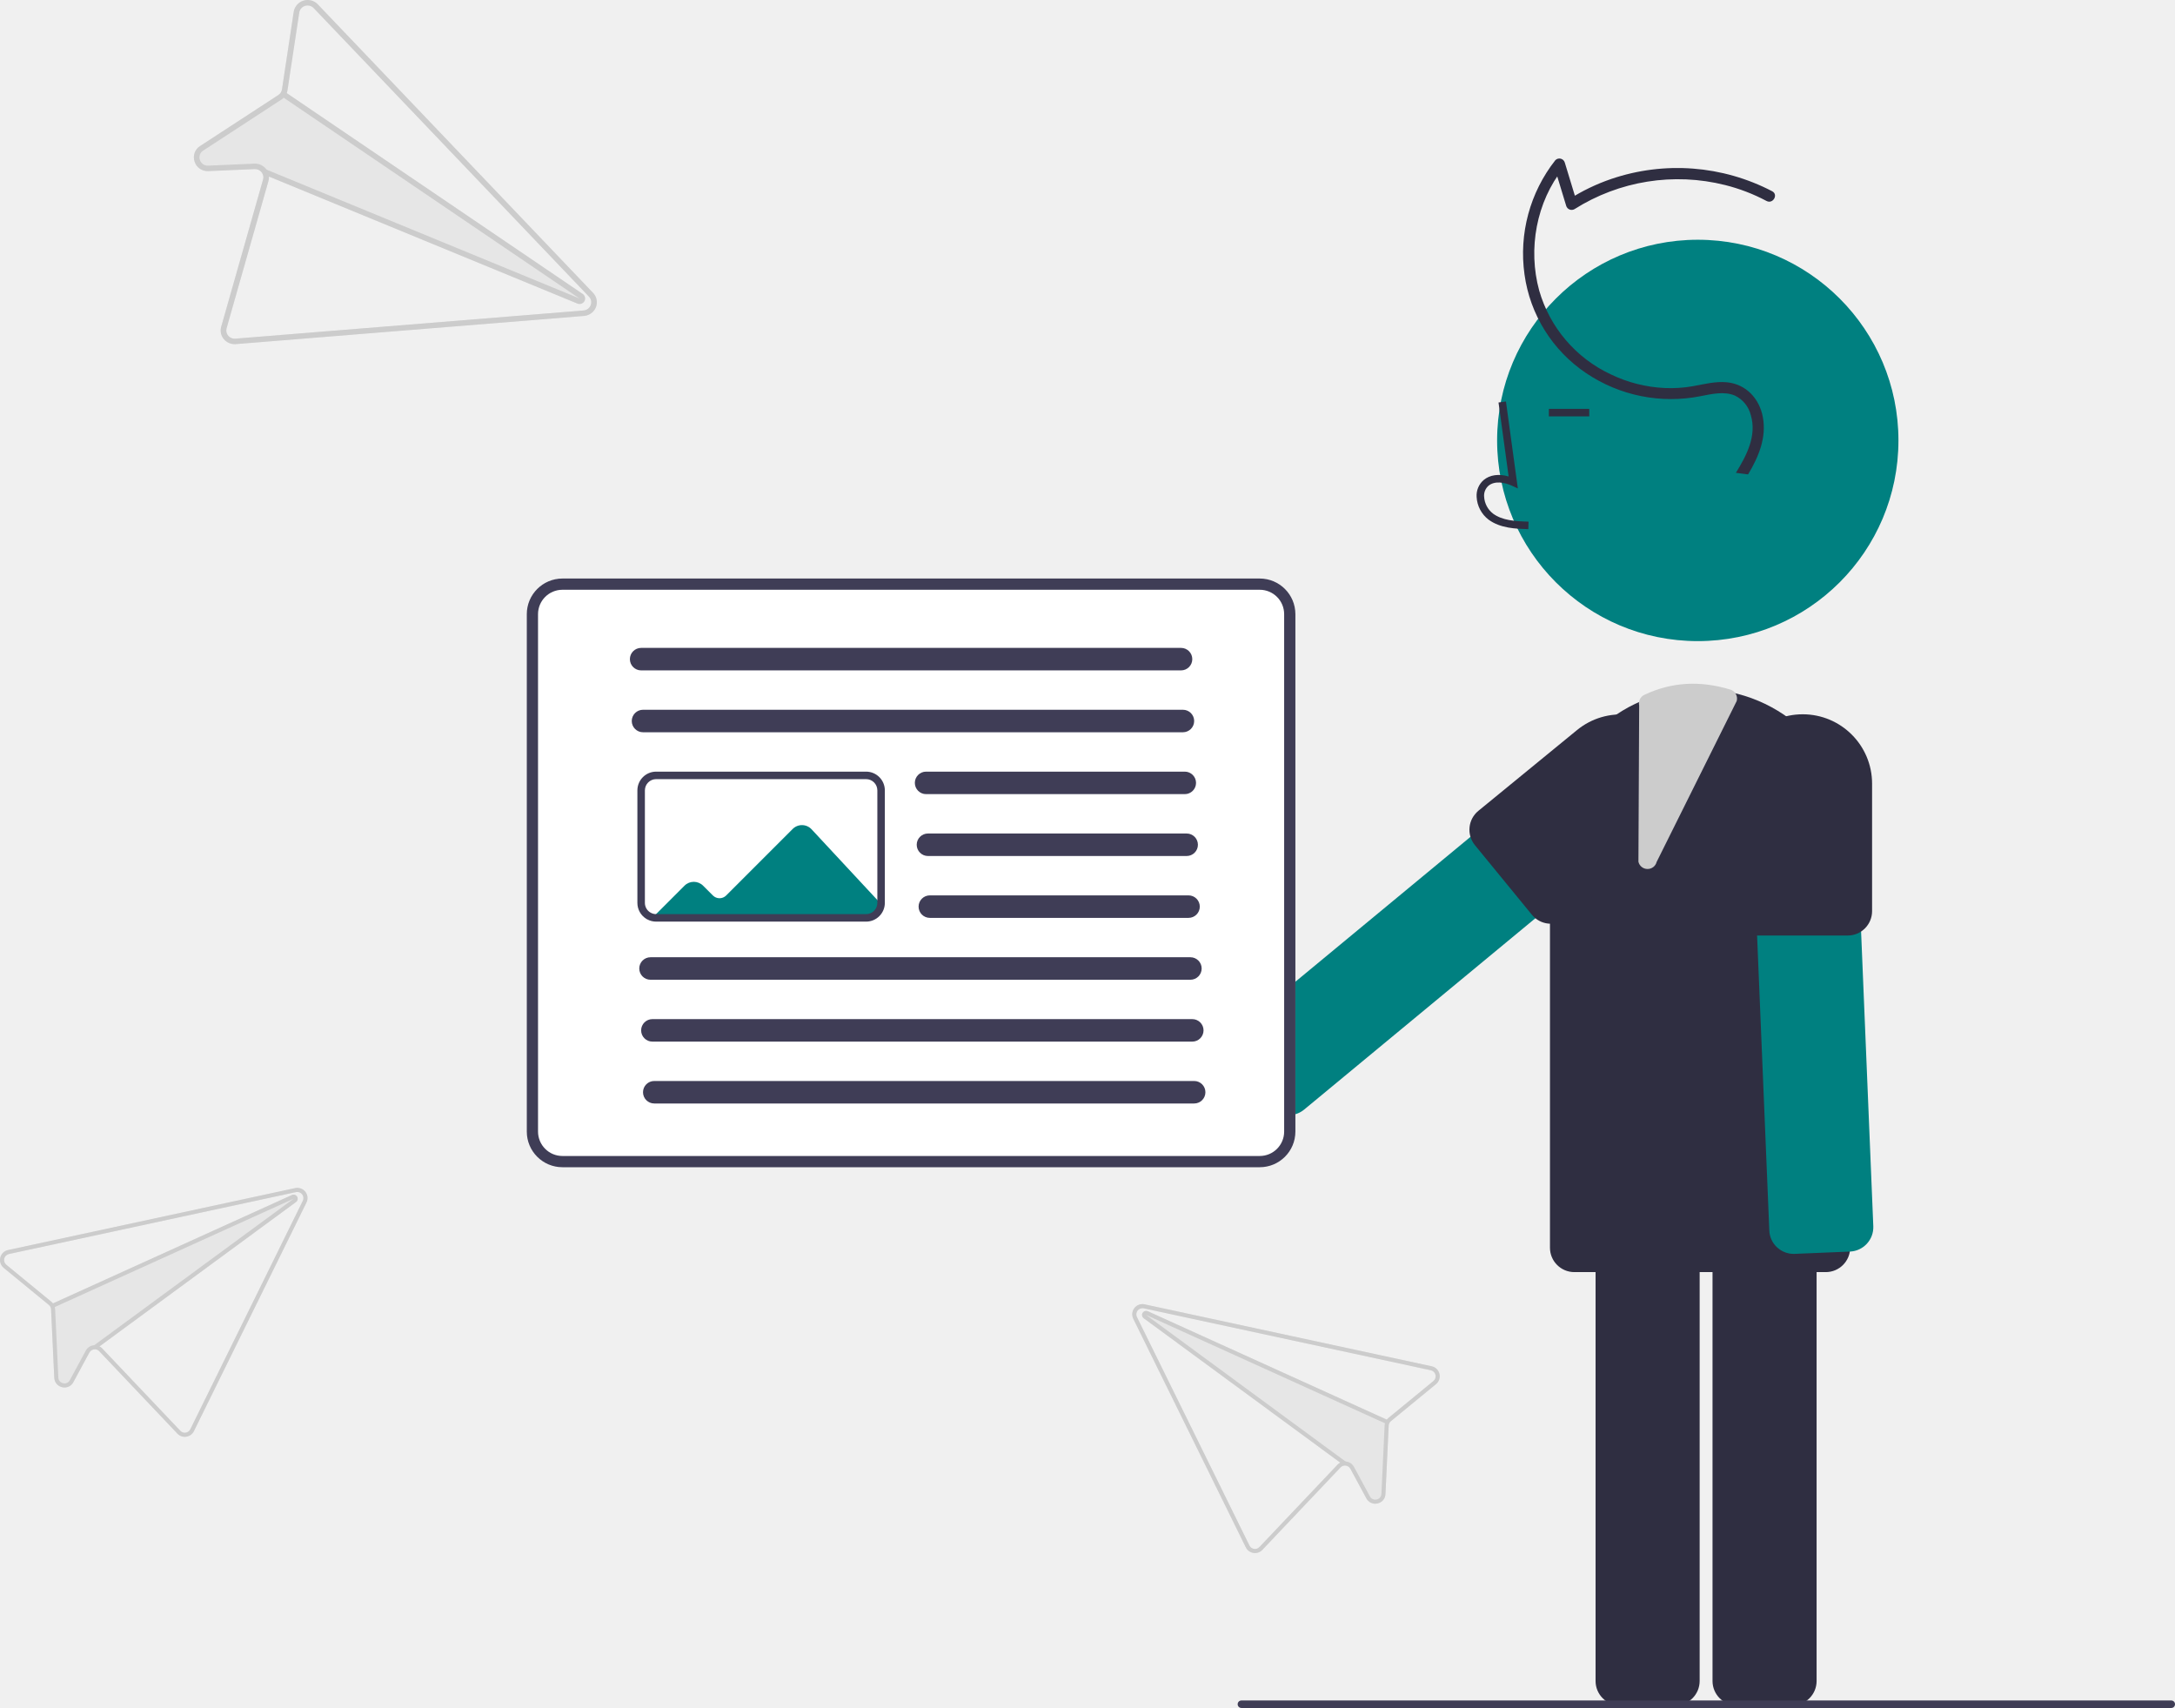
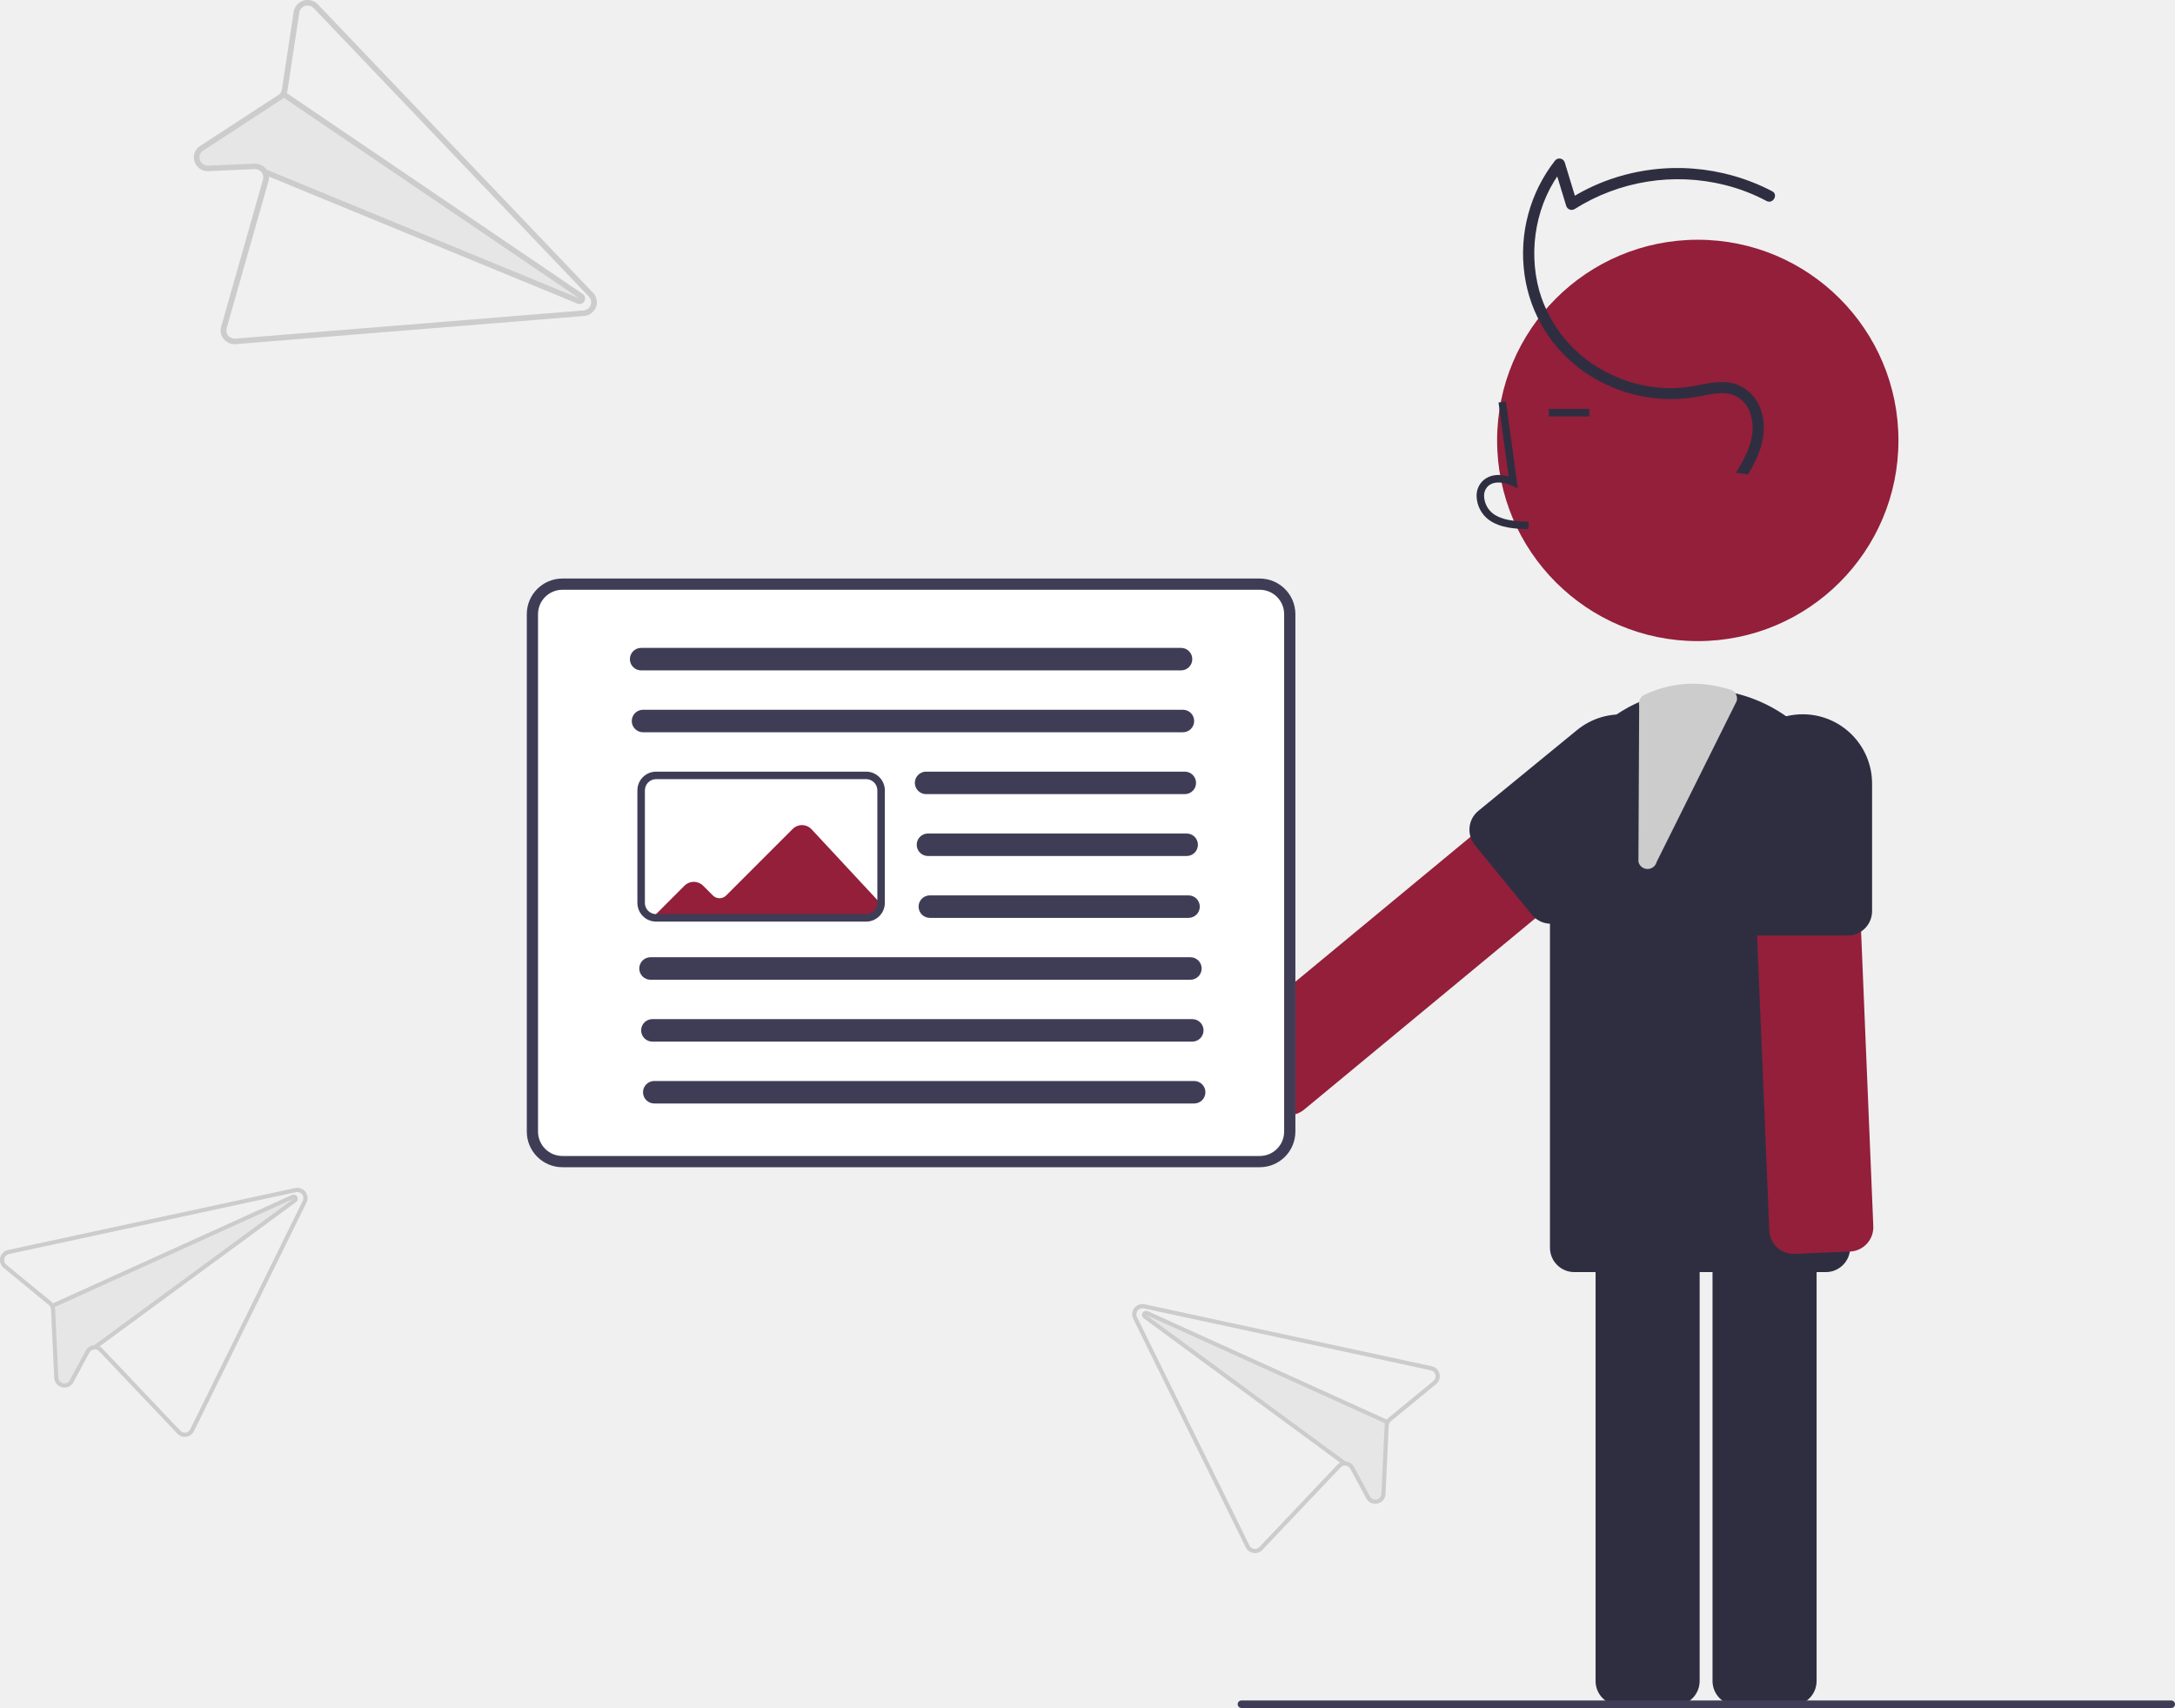
<svg xmlns="http://www.w3.org/2000/svg" width="580.101" height="455.488" viewBox="0 0 580.101 455.488" data-src="https://cdn.undraw.co/illustrations/news_nz1p.svg" role="img" artist="Katerina Limpitsouni" source="https://undraw.co/">
-   <circle cx="452.82" cy="117.456" r="53.519" fill="#008080" />
+   <circle cx="452.82" cy="117.456" r="53.519" fill="#931f3a" />
  <path d="M766.702,670.558V547.543a6.508,6.508,0,0,1,6.5-6.5h14.759a6.508,6.508,0,0,1,6.5,6.5V670.558a6.508,6.508,0,0,1-6.5,6.5H773.202A6.508,6.508,0,0,1,766.702,670.558Z" transform="translate(-309.9494 -222.2559)" fill="#2f2e41" />
  <path d="M735.509,670.558V547.543a6.508,6.508,0,0,1,6.5-6.5h14.76a6.508,6.508,0,0,1,6.5,6.5V670.558a6.508,6.508,0,0,1-6.5,6.5H742.009A6.508,6.508,0,0,1,735.509,670.558Z" transform="translate(-309.9494 -222.2559)" fill="#2f2e41" />
  <path d="M723.346,555.005V446.061a40.031,40.031,0,0,1,40.031-40.031h0a40.031,40.031,0,0,1,40.031,40.031V555.005a6.5,6.5,0,0,1-6.5,6.5h-67.062A6.5,6.5,0,0,1,723.346,555.005Z" transform="translate(-309.9494 -222.2559)" fill="#2f2e41" />
  <path d="M717.573,363.37l.056-2c-3.721-.104-7.001-.337-9.466-2.138a6.148,6.148,0,0,1-2.381-4.528,3.514,3.514,0,0,1,1.153-2.895c1.636-1.382,4.269-.935,6.188-.055l1.655.759-3.173-23.19-1.981.271,2.699,19.727c-2.607-.767-5.023-.437-6.678.961a5.471,5.471,0,0,0-1.86,4.492,8.133,8.133,0,0,0,3.2,6.073C710.151,363.162,714.266,363.277,717.573,363.37Z" transform="translate(-309.9494 -222.2559)" fill="#2f2e41" />
  <rect x="413.103" y="109.04" width="10.771" height="2" fill="#2f2e41" />
-   <path d="M783.941,554.93a6.454,6.454,0,0,1-2.092-4.514L776.753,427.508a6.5,6.5,0,0,1,6.225-6.764l14.747-.612a6.506,6.506,0,0,1,6.763,6.225l5.096,122.909a6.508,6.508,0,0,1-6.225,6.764l-14.747.611a6.561,6.561,0,0,1-1.405-.091A6.453,6.453,0,0,1,783.941,554.93Z" transform="translate(-309.9494 -222.2559)" fill="#008080" />
+   <path d="M783.941,554.93a6.454,6.454,0,0,1-2.092-4.514L776.753,427.508a6.5,6.5,0,0,1,6.225-6.764l14.747-.612a6.506,6.506,0,0,1,6.763,6.225l5.096,122.909a6.508,6.508,0,0,1-6.225,6.764l-14.747.611a6.561,6.561,0,0,1-1.405-.091A6.453,6.453,0,0,1,783.941,554.93Z" transform="translate(-309.9494 -222.2559)" fill="#931f3a" />
  <path d="M802.759,471.744h-24a6.507,6.507,0,0,1-6.5-6.5v-34a18.5,18.5,0,0,1,37,0v34A6.507,6.507,0,0,1,802.759,471.744Z" transform="translate(-309.9494 -222.2559)" fill="#2f2e41" />
-   <path d="M648.638,517.293,639.229,505.921a6.508,6.508,0,0,1,.864-9.152l94.781-78.416a6.504,6.504,0,0,1,9.151.864l9.409,11.373a6.5,6.5,0,0,1-.865,9.151L657.79,518.157a6.507,6.507,0,0,1-8.144.119A6.561,6.561,0,0,1,648.638,517.293Z" transform="translate(-309.9494 -222.2559)" fill="#008080" />
+   <path d="M648.638,517.293,639.229,505.921a6.508,6.508,0,0,1,.864-9.152l94.781-78.416a6.504,6.504,0,0,1,9.151.864l9.409,11.373a6.5,6.5,0,0,1-.865,9.151L657.79,518.157a6.507,6.507,0,0,1-8.144.119A6.561,6.561,0,0,1,648.638,517.293Z" transform="translate(-309.9494 -222.2559)" fill="#931f3a" />
  <path d="M718.535,466.217l-15.203-18.57a6.507,6.507,0,0,1,.912-9.147l26.308-21.538a18.5,18.5,0,1,1,23.438,28.63l-26.308,21.538A6.507,6.507,0,0,1,718.535,466.217Z" transform="translate(-309.9494 -222.2559)" fill="#2f2e41" />
  <path d="M776.187,348.773c2.787-4.656,4.968-9.786,3.933-15.302-.924-4.926-4.469-8.762-9.567-9.266-3.07-.303-6.125.516-9.123,1.05a34.246,34.246,0,0,1-7.448.482,36.994,36.994,0,0,1-14.451-3.664,35.469,35.469,0,0,1-19.056-22.331c-3.042-11.074-.783-23.649,6.44-32.663l-2.507-.662,3.264,10.724a1.515,1.515,0,0,0,2.204.896,51.664,51.664,0,0,1,40.201-6.427,48.947,48.947,0,0,1,11.031,4.243c1.704.906,3.221-1.683,1.514-2.59a54.697,54.697,0,0,0-42.915-3.288,52.214,52.214,0,0,0-11.345,5.472l2.204.896-3.264-10.724a1.512,1.512,0,0,0-2.507-.662,40.207,40.207,0,0,0-8.241,30.483,37.94,37.94,0,0,0,16.429,26.319,40.458,40.458,0,0,0,30.554,6.142c2.936-.564,6.265-1.372,9.146-.143a7.9,7.9,0,0,1,4.234,5.208c1.632,5.531-1.145,10.784-3.982,15.383Z" transform="translate(-309.9494 -222.2559)" fill="#2f2e41" />
  <path d="M749.376,453.997l-.037-0a2.466,2.466,0,0,1-2.399-1.927l.196-41.668a2.535,2.535,0,0,1,1.4-2.853c7.253-3.407,14.749-3.865,22.913-1.397a2.502,2.502,0,0,1,1.707,3.042L751.79,452.136A2.465,2.465,0,0,1,749.376,453.997Z" transform="translate(-309.9494 -222.2559)" fill="#ccc" />
  <path d="M889.051,677.744h-248a1,1,0,0,1,0-2h248a1,1,0,0,1,0,2Z" transform="translate(-309.9494 -222.2559)" fill="#3f3d56" />
  <path d="M645.949,533.538h-186a9.511,9.511,0,0,1-9.5-9.5v-138a9.511,9.511,0,0,1,9.5-9.5h186a9.511,9.511,0,0,1,9.5,9.5v138A9.511,9.511,0,0,1,645.949,533.538Z" transform="translate(-309.9494 -222.2559)" fill="#fff" />
-   <path d="M484.027,466.948l35.971.59h20.952a3.504,3.504,0,0,0,3.5-3.5v-1.223l-18.041-19.399a3.5,3.5,0,0,0-5.038-.091l-17.744,17.744a2.502,2.502,0,0,1-3.534.001l-2.626-2.622a3.503,3.503,0,0,0-4.949.002Z" transform="translate(-309.9494 -222.2559)" fill="#008080" />
+   <path d="M484.027,466.948l35.971.59h20.952a3.504,3.504,0,0,0,3.5-3.5v-1.223l-18.041-19.399a3.5,3.5,0,0,0-5.038-.091l-17.744,17.744a2.502,2.502,0,0,1-3.534.001l-2.626-2.622a3.503,3.503,0,0,0-4.949.002Z" transform="translate(-309.9494 -222.2559)" fill="#931f3a" />
  <path d="M645.949,533.538h-186a9.511,9.511,0,0,1-9.5-9.5v-138a9.511,9.511,0,0,1,9.5-9.5h186a9.511,9.511,0,0,1,9.5,9.5v138A9.511,9.511,0,0,1,645.949,533.538Zm-186-154a6.507,6.507,0,0,0-6.5,6.5v138a6.507,6.507,0,0,0,6.5,6.5h186a6.507,6.507,0,0,0,6.5-6.5v-138a6.507,6.507,0,0,0-6.5-6.5Z" transform="translate(-309.9494 -222.2559)" fill="#3f3d56" />
  <path d="M624.949,401.038h-144a3,3,0,0,1,0-6h144a3,3,0,0,1,0,6Z" transform="translate(-309.9494 -222.2559)" fill="#3f3d56" />
  <path d="M625.449,417.538h-144a3,3,0,0,1,0-6h144a3,3,0,0,1,0,6Z" transform="translate(-309.9494 -222.2559)" fill="#3f3d56" />
  <path d="M625.949,434.038h-69a3,3,0,0,1,0-6h69a3,3,0,0,1,0,6Z" transform="translate(-309.9494 -222.2559)" fill="#3f3d56" />
  <path d="M626.449,450.538h-69a3,3,0,0,1,0-6h69a3,3,0,0,1,0,6Z" transform="translate(-309.9494 -222.2559)" fill="#3f3d56" />
  <path d="M626.949,467.038h-69a3,3,0,0,1,0-6h69a3,3,0,0,1,0,6Z" transform="translate(-309.9494 -222.2559)" fill="#3f3d56" />
  <path d="M627.449,483.538h-144a3,3,0,0,1,0-6h144a3,3,0,0,1,0,6Z" transform="translate(-309.9494 -222.2559)" fill="#3f3d56" />
  <path d="M627.949,500.038h-144a3,3,0,0,1,0-6h144a3,3,0,0,1,0,6Z" transform="translate(-309.9494 -222.2559)" fill="#3f3d56" />
  <path d="M628.449,516.538h-144a3,3,0,1,1,0-6h144a3,3,0,0,1,0,6Z" transform="translate(-309.9494 -222.2559)" fill="#3f3d56" />
  <path d="M540.949,468.038h-56a4.916,4.916,0,0,1-2.384-.61h-.014l-.254-.153a4.98,4.98,0,0,1-2.348-4.237v-30a5.006,5.006,0,0,1,5-5h56a5.006,5.006,0,0,1,5,5v30A5.006,5.006,0,0,1,540.949,468.038Zm-57.714-2.541.144.088a2.906,2.906,0,0,0,1.571.452h56a3.003,3.003,0,0,0,3-3v-30a3.003,3.003,0,0,0-3-3h-56a3.003,3.003,0,0,0-3,3v30A2.987,2.987,0,0,0,483.235,465.497Z" transform="translate(-309.9494 -222.2559)" fill="#3f3d56" />
  <path d="M312.093,555.619a2.722,2.722,0,0,0-1.149,4.763l12.027,9.873a1.769,1.769,0,0,1,.429.529,1.663,1.663,0,0,1,.167.655l.855,18.232a2.66,2.66,0,0,0,2.108,2.527l.021.005a2.657,2.657,0,0,0,2.975-1.363l4.27-7.898a1.637,1.637,0,0,1,1.457-.847,1.582,1.582,0,0,1,1.163.508L357.264,604.584a2.701,2.701,0,0,0,2.381.816,2.729,2.729,0,0,0,2.027-1.484l30.015-60.953a2.72,2.72,0,0,0-3.015-3.864l-.982.211-75.596,16.307Zm-.462,3.924a1.635,1.635,0,0,1,.694-2.859l75.572-16.301,1.006-.217a1.635,1.635,0,0,1,1.81,2.316L360.698,603.434a1.631,1.631,0,0,1-2.645.4l-20.847-21.982a2.607,2.607,0,0,0-.71-.541l52.412-38.5a1.089,1.089,0,0,0-.908-1.938.949.949,0,0,0-.175.061L324.082,569.844a2.682,2.682,0,0,0-.423-.428l-12.027-9.873Z" transform="translate(-309.9494 -222.2559)" fill="#e6e6e6" />
  <path d="M312.093,555.619a2.722,2.722,0,0,0-1.149,4.763l12.027,9.873a1.769,1.769,0,0,1,.429.529,1.663,1.663,0,0,1,.167.655l.855,18.232a2.66,2.66,0,0,0,2.108,2.527l.021.005a2.657,2.657,0,0,0,2.975-1.363l4.27-7.898a1.637,1.637,0,0,1,1.457-.847,1.582,1.582,0,0,1,1.163.508L357.264,604.584a2.701,2.701,0,0,0,2.381.816,2.729,2.729,0,0,0,2.027-1.484l30.015-60.953a2.72,2.72,0,0,0-3.015-3.864l-.982.211-75.596,16.307Zm-.462,3.924a1.635,1.635,0,0,1,.694-2.859l75.572-16.301,1.006-.217a1.635,1.635,0,0,1,1.81,2.316L360.698,603.434a1.631,1.631,0,0,1-2.645.4l-20.847-21.982a2.607,2.607,0,0,0-.71-.541,2.646,2.646,0,0,0-1.235-.307c-.061-.002-.123.001-.185.004l-.005-.001A2.713,2.713,0,0,0,332.842,582.424l-4.271,7.904a1.583,1.583,0,0,1-1.789.813l-.011-.002a1.579,1.579,0,0,1-1.263-1.516l-.855-18.232a2.573,2.573,0,0,0-.086-.57l.001-.005a2.607,2.607,0,0,0-.197-.517,2.527,2.527,0,0,0-.289-.454,2.682,2.682,0,0,0-.423-.428l-12.027-9.873Z" transform="translate(-309.9494 -222.2559)" fill="#ccc" />
  <path d="M324.082,569.844l63.744-28.909a.949.949,0,0,1,.175-.061,1.089,1.089,0,0,1,.908,1.938l-52.412,38.5-.925.681-.641-.877.141-.108.005.001,53.185-39.075-63.693,28.881-.001.005-.278.122-.449-.99Z" transform="translate(-309.9494 -222.2559)" fill="#ccc" />
  <path d="M691.806,586.619l-75.596-16.307-.982-.211a2.72,2.72,0,0,0-3.015,3.864L642.227,634.917a2.729,2.729,0,0,0,2.027,1.484,2.701,2.701,0,0,0,2.381-.816l20.847-21.982a1.582,1.582,0,0,1,1.163-.508,1.637,1.637,0,0,1,1.457.847l4.27,7.898a2.657,2.657,0,0,0,2.975,1.363l.021-.005a2.66,2.66,0,0,0,2.108-2.527l.855-18.232a1.663,1.663,0,0,1,.167-.655,1.769,1.769,0,0,1,.429-.529l12.027-9.873a2.722,2.722,0,0,0-1.149-4.763Zm.462,3.924-12.027,9.873a2.683,2.683,0,0,0-.423.428L616.073,571.935a.949.949,0,0,0-.175-.061,1.089,1.089,0,0,0-.908,1.938l52.412,38.5a2.607,2.607,0,0,0-.71.541l-20.847,21.982a1.631,1.631,0,0,1-2.645-.4L613.186,573.481a1.635,1.635,0,0,1,1.81-2.316l1.006.217L691.574,587.684a1.635,1.635,0,0,1,.694,2.859Z" transform="translate(-309.9494 -222.2559)" fill="#e6e6e6" />
  <path d="M691.806,586.619l-75.596-16.307-.982-.211a2.72,2.72,0,0,0-3.015,3.864L642.227,634.917a2.729,2.729,0,0,0,2.027,1.484,2.701,2.701,0,0,0,2.381-.816l20.847-21.982a1.582,1.582,0,0,1,1.163-.508,1.637,1.637,0,0,1,1.457.847l4.27,7.898a2.657,2.657,0,0,0,2.975,1.363l.021-.005a2.66,2.66,0,0,0,2.108-2.527l.855-18.232a1.663,1.663,0,0,1,.167-.655,1.769,1.769,0,0,1,.429-.529l12.027-9.873a2.722,2.722,0,0,0-1.149-4.763Zm.462,3.924-12.027,9.873a2.683,2.683,0,0,0-.423.428,2.527,2.527,0,0,0-.289.454,2.607,2.607,0,0,0-.197.517l.001.005a2.573,2.573,0,0,0-.086.57l-.855,18.232a1.579,1.579,0,0,1-1.263,1.516l-.011.002a1.583,1.583,0,0,1-1.789-.813l-4.271-7.904a2.713,2.713,0,0,0-2.229-1.417l-.005.001c-.062-.003-.124-.006-.185-.004a2.646,2.646,0,0,0-1.235.307,2.607,2.607,0,0,0-.71.541l-20.847,21.982a1.631,1.631,0,0,1-2.645-.4L613.186,573.481a1.635,1.635,0,0,1,1.81-2.316l1.006.217L691.574,587.684a1.635,1.635,0,0,1,.694,2.859Z" transform="translate(-309.9494 -222.2559)" fill="#ccc" />
  <path d="M680.058,600.952l-.449.99-.278-.122-.001-.005-63.693-28.881,53.185,39.075.005-.001.141.108-.641.877-.925-.681-52.412-38.5a1.089,1.089,0,0,1,.908-1.938.949.949,0,0,1,.175.061l63.744,28.909Z" transform="translate(-309.9494 -222.2559)" fill="#ccc" />
  <path d="M394.705,223.412a3.758,3.758,0,0,0-6.414,1.969l-3.136,20.707a2.352,2.352,0,0,1-.32.861,2.258,2.258,0,0,1-.653.646L363.336,261.189a3.545,3.545,0,0,0-1.487,4.18l.009.028a3.642,3.642,0,0,0,3.701,2.49l12.302-.534a2.255,2.255,0,0,1,2.024,1.096,2.094,2.094,0,0,1,.222,1.693l-11.164,39.26a3.581,3.581,0,0,0,.718,3.312,3.777,3.777,0,0,0,3.175,1.313l92.868-7.514a3.765,3.765,0,0,0,2.253-.979,3.61,3.61,0,0,0,.167-5.172l-.941-.988-72.479-75.962Zm-4.942,2.181a2.186,2.186,0,0,1,.684-1.277,2.273,2.273,0,0,1,3.169.101l72.456,75.939.965,1.01a2.181,2.181,0,0,1,.592,1.308,2.213,2.213,0,0,1-2.041,2.382l-92.868,7.514a2.278,2.278,0,0,1-.779-.073,2.19,2.19,0,0,1-1.557-2.702l11.164-39.259a3.444,3.444,0,0,0,.136-1.193l82.243,33.86a1.515,1.515,0,0,0,1.655-.316,1.445,1.445,0,0,0-.014-2.072,1.295,1.295,0,0,0-.196-.16l-78.949-53.57a3.553,3.553,0,0,0,.205-.784l3.136-20.707Z" transform="translate(-309.9494 -222.2559)" fill="#e6e6e6" />
  <path d="M394.705,223.412a3.758,3.758,0,0,0-6.414,1.969l-3.136,20.707a2.352,2.352,0,0,1-.32.861,2.258,2.258,0,0,1-.653.646L363.336,261.189a3.545,3.545,0,0,0-1.487,4.18l.009.028a3.642,3.642,0,0,0,3.701,2.49l12.302-.534a2.255,2.255,0,0,1,2.024,1.096,2.094,2.094,0,0,1,.222,1.693l-11.164,39.26a3.581,3.581,0,0,0,.718,3.312,3.777,3.777,0,0,0,3.175,1.313l92.868-7.514a3.765,3.765,0,0,0,2.253-.979,3.61,3.61,0,0,0,.167-5.172l-.941-.988-72.479-75.962Zm-4.942,2.181a2.186,2.186,0,0,1,.684-1.277,2.273,2.273,0,0,1,3.169.101l72.456,75.939.965,1.01a2.181,2.181,0,0,1,.592,1.308,2.213,2.213,0,0,1-2.041,2.382l-92.868,7.514a2.278,2.278,0,0,1-.779-.073,2.19,2.19,0,0,1-1.557-2.702l11.164-39.259a3.444,3.444,0,0,0,.136-1.193,3.511,3.511,0,0,0-.51-1.638c-.04-.072-.087-.141-.134-.211l-.002-.007a3.745,3.745,0,0,0-3.238-1.593l-12.31.536a2.169,2.169,0,0,1-2.217-1.503l-.005-.014a2.104,2.104,0,0,1,.893-2.506l20.846-13.595a3.515,3.515,0,0,0,.611-.493l.007-.002a3.519,3.519,0,0,0,.469-.585,3.374,3.374,0,0,0,.33-.648,3.553,3.553,0,0,0,.205-.784l3.136-20.707Z" transform="translate(-309.9494 -222.2559)" fill="#ccc" />
  <path d="M386.422,247.083l78.949,53.57a1.295,1.295,0,0,1,.196.16,1.445,1.445,0,0,1,.322,1.623,1.504,1.504,0,0,1-1.963.765l-82.243-33.86-1.453-.596.58-1.346.226.088.002.007,83.465,34.355L385.623,248.317l-.007.002-.34-.236.849-1.203Z" transform="translate(-309.9494 -222.2559)" fill="#ccc" />
</svg>
